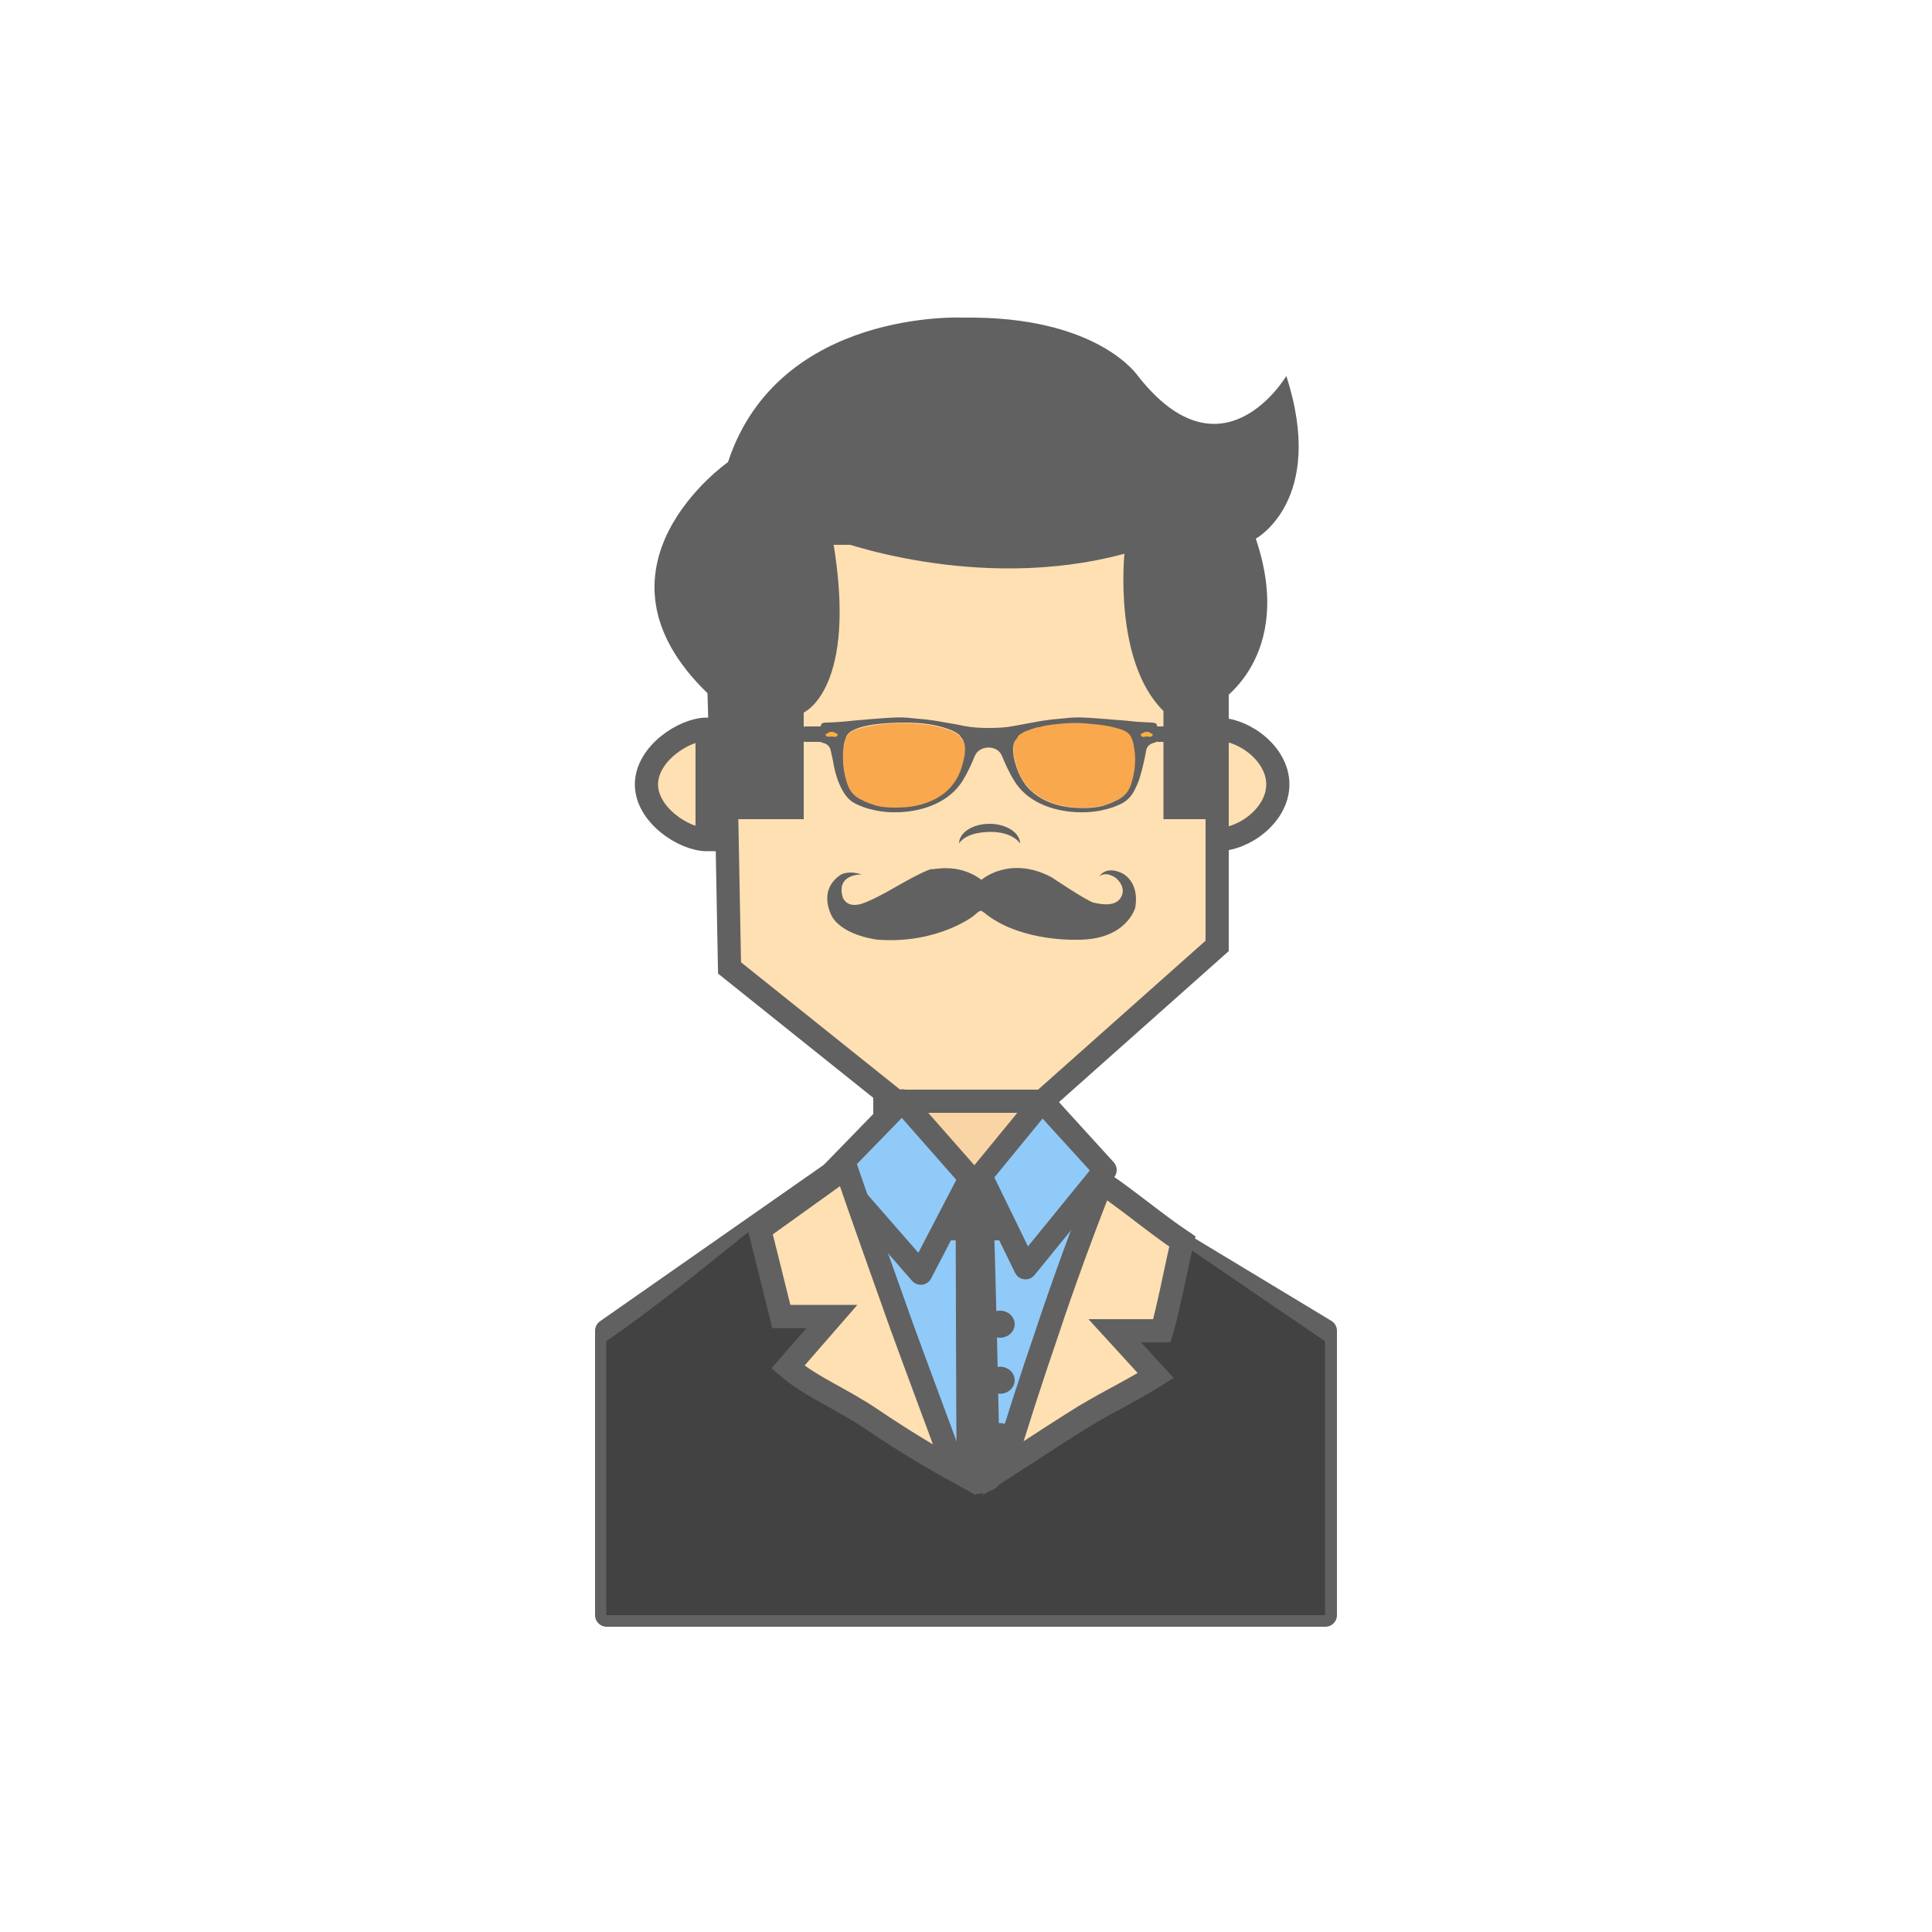
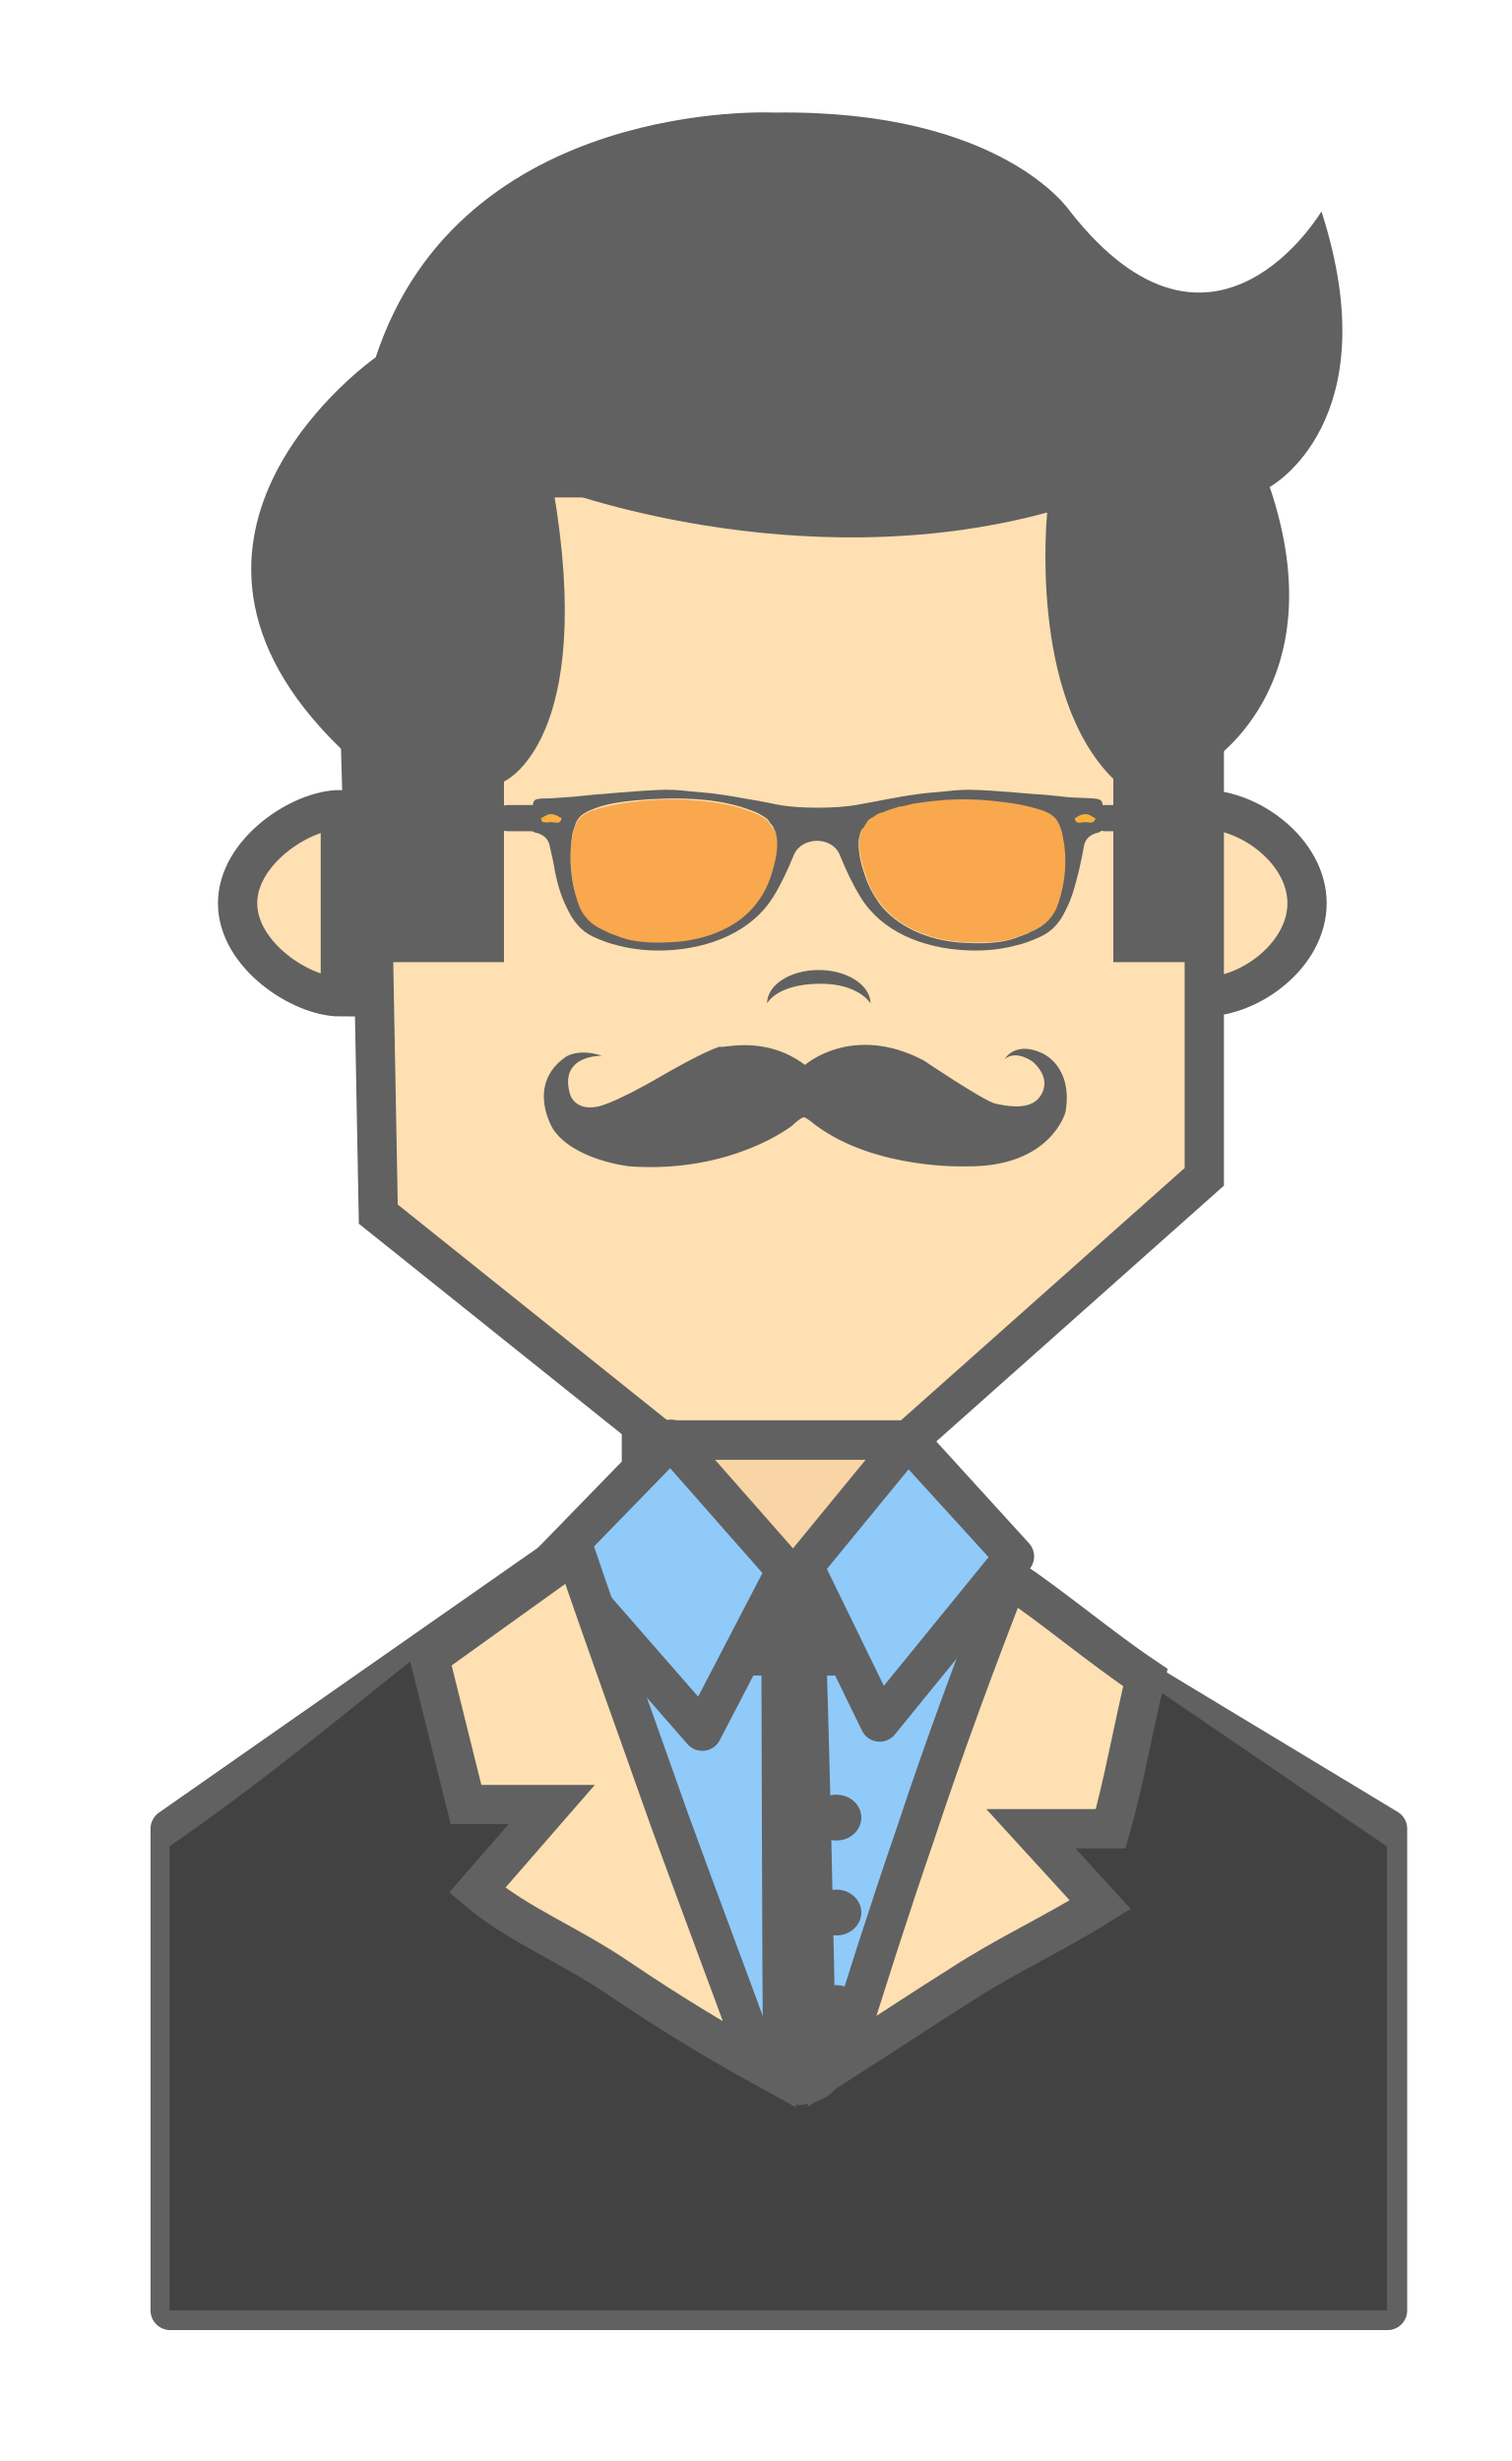
- <svg xmlns="http://www.w3.org/2000/svg" id="airplane_1_" viewBox="0 0 500 500">
+ <svg xmlns="http://www.w3.org/2000/svg" id="airplane_1_" viewBox="0 0 231 376">
  <style>.st0{display:none}.st1{display:inline;fill:none;stroke:#000;stroke-miterlimit:10}.st2{fill:#90caf9;stroke-linejoin:round}.st2,.st3{stroke:#616161;stroke-width:6}.st3{fill:#f9d5a5}.st4{fill:#616161}.st5{fill:none;stroke:#616161;stroke-width:6;stroke-linecap:round;stroke-linejoin:round}.st6{opacity:.57;fill:#f2f2f2;enable-background:new}.st7{fill:#ffe0b2;stroke:#616161;stroke-width:6}.st8{fill:#fbb03b}.st9{opacity:.57;fill:#f57c00;enable-background:new}.st10{fill:#424242}</style>
-   <path class="st2" d="M276.1 304h-61.3L157 344.4V418h186v-73.6z" />
-   <path class="st3" d="M229 285h40v33h-40z" />
-   <ellipse class="st4" cx="258.8" cy="342.7" rx="3.8" ry="3.5" />
-   <ellipse class="st4" cx="258.8" cy="357.2" rx="3.8" ry="3.5" />
-   <ellipse class="st4" cx="258.8" cy="371.8" rx="3.8" ry="3.5" />
-   <ellipse class="st4" cx="258.8" cy="386.4" rx="3.8" ry="3.5" />
-   <ellipse class="st4" cx="258.8" cy="401" rx="3.8" ry="3.5" />
-   <path class="st5" d="M196 412v-54M295 412v-54" />
-   <path class="st6" d="M254.8 86.8S238.1 97.6 228.3 99c0 0 14.8.5 26.5-12.2z" />
-   <path class="st7" d="M186.7 138l2.1 112.5 43.1 34.5h37.9l45.2-40.2V138zM183 188.7c-6 0-15.7 6.4-15.7 14.3s9.7 14.3 15.7 14.3v-28.6zM315 188.7c7 0 15.7 6.4 15.7 14.3s-8.7 14.3-15.7 14.3v-28.6z" />
-   <path class="st4" d="M188.3 212H208v-27.6s14.2-6.1 7.5-44.9c0 0 37.1 14.2 75.5 3.8 0 0-2.9 27.9 10.1 40.7v28h14v-30s20.3-11.8 9.9-42.6c0 0 18.3-9.9 7.9-42.1 0 0-16.5 27.9-38.4 0 0 0-10.3-15.6-45.2-15.1 0 0-47.8-2.4-60.9 37.4 0 0-39 27.2-5.3 59.8l.9 32.6h4.3z" />
-   <path class="st4" d="M212.4 188h-3.8c-1.2 0-2.2.9-2.2 2s1 2 2.2 2h3.8c1.2 0 2.2-.9 2.2-2s-1-2-2.2-2zM303.6 188h-3.8c-1.2 0-2.2.9-2.2 2s1 2 2.2 2h3.8c1.2 0 2.2-.9 2.2-2 .1-1.1-.9-2-2.2-2z" />
-   <path class="st8" d="M215.2 189.4c-.8 0-1.4.6-1.6.6h3.2c-.2 0-.8-.6-1.6-.6z" />
-   <path class="st9" d="M248.7 191c-.2-.2-.3-.5-.5-.7s-.4-.3-.6-.4c-.5-.3-1-.6-1.6-.8-2.8-1.1-5.7-1.6-8.7-1.8-3.1-.3-6.2-.2-9.4.2-2 .2-4.1.6-6 1.2-1.3.4-2.4 1-2.9 2.2-.3.7-.5 1.3-.6 2-.5 3.4-.1 6.8.9 10.2.6 1.9 1.9 3.4 4.1 4.3.4.2.7.4 1.1.5.4.2.9.3 1.3.5 1.1.4 2.2.6 3.4.7 1.7.2 3.5.1 5.2 0 4.9-.4 9.5-2.4 12.2-5.9 1-1.4 1.8-2.9 2.3-4.5.6-1.7 1-3.5.9-5.3-.1-.5-.2-1.1-.5-1.6-.3-.4-.5-.6-.6-.8z" />
-   <path class="st8" d="M215.2 190.6c.8 0 1.4.4 1.6-.6h-3.2c.2 1 .8.6 1.6.6z" />
-   <path class="st9" d="M293 190.8c-.5-1.2-1.6-1.7-2.9-2.2-1.9-.7-3.9-1-6-1.2-3.1-.3-6.2-.4-9.4-.2-3 .2-5.9.7-8.7 1.8-.6.2-1.1.5-1.6.8-.2.1-.4.3-.6.4-.2.2-.4.5-.5.7-.2.2-.4.4-.5.7-.3.5-.4 1-.5 1.6-.1 1.8.3 3.6.9 5.3.5 1.6 1.2 3.1 2.3 4.5 2.6 3.5 7.3 5.5 12.2 5.9 1.7.1 3.5.2 5.2 0 1.2-.1 2.3-.3 3.4-.7.4-.2.9-.3 1.3-.5.4-.1.7-.3 1.1-.5 2.2-.9 3.5-2.4 4.1-4.3 1.1-3.3 1.4-6.7.9-10.2-.2-.6-.4-1.2-.7-1.9z" />
-   <path class="st8" d="M296.8 189.4c-.8 0-1.4.6-1.6.6h3.2c-.2 0-.8-.6-1.6-.6zM296.8 190.6c.8 0 1.4.4 1.6-.6h-3.2c.2 1 .8.6 1.6.6z" />
-   <path class="st4" d="M299.6 188.7c0-.2 0-.4-.1-.6-.1-.8-.3-1-1.3-1.1-1.3-.1-2.6-.1-3.9-.2-1.9-.2-3.7-.4-5.6-.5-.8-.1-1.5-.1-2.3-.2-1.3-.1-2.7-.2-4-.3-.7 0-1.3-.1-2-.1-1.7-.1-3.3 0-4.9.2l-3.3.3c-1.5.2-3 .4-4.5.7-1.8.3-3.6.7-5.4 1-2.1.4-4.2.5-6.4.5-2.1 0-4.2-.1-6.3-.5-1.8-.4-3.6-.7-5.4-1-1.5-.3-3-.5-4.5-.7l-3.3-.3c-1.6-.2-3.3-.3-4.9-.2-.7 0-1.3.1-2 .1-1.3.1-2.7.2-4 .3-.8.1-1.5.1-2.3.2-1.9.1-3.7.4-5.6.5-1.3.1-2.6.2-3.9.2-1 .1-1.2.2-1.3 1.1 0 .2-.1.4-.1.6 0 .9-.1 1.8-.1 2.7 0 .4.1.7.6.8 1.3.3 2 1 2.2 2.1.3 1.3.6 2.6.8 3.9.4 2 1 4 2 5.9.8 1.6 1.9 3.1 3.8 4 1.3.6 2.6 1.1 4 1.4 2.3.6 4.8.8 7.2.7 6.9-.3 13.1-3 16.3-8.1 1.3-2.1 2.3-4.3 3.2-6.5 1.2-2.8 5.8-2.9 7 0 .9 2.2 1.9 4.4 3.2 6.5 3.2 5.2 9.4 7.8 16.3 8.1 2.5.1 4.9-.1 7.2-.7 1.4-.3 2.7-.8 4-1.4 1.9-.9 3-2.3 3.8-4 1-1.9 1.5-3.9 2-5.9.3-1.3.6-2.6.8-3.9.2-1.1.9-1.8 2.2-2.1.5-.1.6-.5.6-.8.3-.9.2-1.8.2-2.7zm-84.4 1.9c-.8 0-1.4.4-1.6-.6h3.2c-.2 1-.8.6-1.6.6zm-1.6-.6c.2 0 .8-.6 1.6-.6s1.4.6 1.6.6h-3.2zm35.3 8.5c-.5 1.6-1.2 3.1-2.3 4.5-2.6 3.5-7.3 5.5-12.2 5.9-1.7.1-3.5.2-5.2 0-1.2-.1-2.3-.3-3.4-.7-.4-.2-.9-.3-1.3-.5-.4-.1-.7-.3-1.1-.5-2.2-.9-3.5-2.4-4.1-4.3-1.1-3.3-1.4-6.7-.9-10.2.1-.7.4-1.4.6-2 .5-1.2 1.6-1.7 2.9-2.2 1.9-.7 3.9-1 6-1.2 3.1-.3 6.2-.4 9.4-.2 3 .2 5.9.7 8.7 1.8.6.2 1.1.5 1.6.8.2.1.4.3.6.4.2.2.4.5.5.7.2.2.4.4.5.7.3.5.4 1 .5 1.6.2 1.9-.3 3.7-.8 5.4zm43.8 4.5c-.6 1.9-1.9 3.4-4.1 4.3-.4.2-.7.4-1.1.5-.4.2-.9.3-1.3.5-1.1.4-2.2.6-3.4.7-1.7.2-3.5.1-5.2 0-4.9-.4-9.5-2.4-12.2-5.9-1-1.4-1.8-2.9-2.3-4.5-.6-1.7-1-3.5-.9-5.3.1-.5.2-1.1.5-1.6.2-.2.4-.4.5-.7.2-.2.3-.5.5-.7s.4-.3.6-.4c.2-.1.4-.3.6-.4l.6-.3h.1c.1 0 .2-.1.3-.1.7-.3 1.3-.5 2-.7.3-.1.6-.2.9-.2.6-.1 1.2-.3 1.7-.4 1.3-.2 2.7-.4 4-.5 3.1-.3 6.2-.2 9.4.2 2.1.2 4.1.6 6 1.2 1.3.4 2.4 1 2.9 2.2.3.7.5 1.3.6 2 .7 3.4.4 6.8-.7 10.1zm4.1-12.4c-.8 0-1.4.4-1.6-.6h3.2c-.2 1-.8.6-1.6.6zm-1.6-.6c.2 0 .8-.6 1.6-.6s1.4.6 1.6.6h-3.2z" />
-   <path class="st4" d="M256.1 215.3c-6.5.1-7.9 3-7.9 3 0-2.8 3.5-5.1 7.9-5.1 4.3 0 7.9 2.3 7.9 5.1 0 0-1.8-3.1-7.9-3z" />
-   <path class="st10" d="M278.1 302.9c1.4 9.8 2.6 28.5-5.1 49.8-5.5 15.4-13.6 26.4-19.5 33.2-7.6-7.4-18.5-19.9-27.1-37.9-8.6-18.1-11.3-34.4-12.3-45-20 14.7-36 29.4-57.2 44.1V418h186v-70.9l-64.8-44.2z" />
-   <path class="st10" d="M241.5 386.6h3.7v3.3h-3.7z" />
-   <path class="st4" d="M258.8 383.8c-.2.4-.7 1.2-2 1.8-.2.1-.7.3-1.5.6-.8.2-1.7.5-2.7.4-.8-.1-1.2-.4-2.5-1.3-.5-.3-1.3-.8-2.5-1.3-.2-25.8-.2-51.6-.3-77.3h9.6c.9 25.7 1.4 51.5 1.9 77.1z" />
-   <path class="st2" d="M251.1 304.9l-12.8 24.6-22.8-26.1 18-18.5zM253.8 304.3l11.6 23.8 20.6-25.3-16.3-17.9z" />
-   <path class="st7" d="M247.1 380.5c-6.7-3.7-13.8-8-21.2-13-8.2-5.6-15.6-8.3-22-13.7l11.4-13.1h-13.1l-5.6-22.5 22.3-16c4.7 13.8 9.5 27 14.4 40.9 4.7 12.9 9.2 24.8 13.8 37.4zM259.6 380c6.1-3.9 12.1-7.9 18.3-11.8 7.1-4.6 14.2-7.8 21.2-12.2l-10.6-11.6h12.2c1.8-6.2 3.6-16 5.3-23.1-7-4.7-13.9-10.6-20.9-15.3-4.9 12.6-9.7 25.5-14.2 39.1-4.1 11.9-7.8 23.5-11.3 34.9z" />
-   <path class="st4" d="M254 227.7s7.2-6.4 18.1-.7c0 0 8.9 6 10.9 6.6 1.4.3 4.9 1.1 6.6-.7 0 0 2.6-2.5-.7-5.6 0 0-2.5-2-4.4-.5 0 0 1.6-2.8 5.7-.9 0 0 4.8 1.9 3.6 9 0 0-2.2 8.4-15 8.3 0 0-13.9.6-23.2-6.3 0 0-1.4-1.2-1.8-1.2 0 0-.4 0-1.8 1.3 0 0-9.2 7.3-24.8 6.2 0 0-8.5-.9-11.7-5.7 0 0-4.2-6.7 1.9-11 0 0 1.8-1.4 5.6-.2 0 0-6.7-.2-4.9 5.9 0 0 .7 2.5 4 1.9 0 0 1.9 0 10.3-4.9 0 0 6-3.5 8.6-4.3.2.4 6.7-1.9 13 2.8" />
+   <path d="M-131-15h500m-500 400h500M-81-65v500M319-65v500" class="st0 st1" id="grid" />
+   <path d="M145.1 239H83.8L26 279.4V353h186v-73.6L145.1 239z" class="st2" />
+   <path d="M98 220h40v33H98v-33z" class="st3" />
+   <ellipse cx="127.8" cy="277.7" class="st4" rx="3.8" ry="3.5" />
+   <ellipse cx="127.8" cy="292.2" class="st4" rx="3.8" ry="3.5" />
+   <ellipse cx="127.8" cy="306.8" class="st4" rx="3.8" ry="3.5" />
+   <ellipse cx="127.8" cy="321.4" class="st4" rx="3.8" ry="3.5" />
+   <ellipse cx="127.8" cy="336" class="st4" rx="3.8" ry="3.5" />
+   <path d="M65 347v-54m99 54v-54" class="st5" />
+   <path d="M123.8 21.8S107.1 32.6 97.3 34c0 0 14.8.5 26.5-12.2z" class="st6" />
+   <path d="M55.7 73l2.1 112.5 43.1 34.5h37.9l45.2-40.2V73H55.7zM52 123.7c-6 0-15.7 6.4-15.7 14.3S46 152.3 52 152.3v-28.6zm132 0c7 0 15.7 6.4 15.7 14.3s-8.7 14.3-15.7 14.3v-28.6z" class="st7" />
+   <path d="M57.3 147H77v-27.6s14.2-6.1 7.5-44.9c0 0 37.1 14.2 75.5 3.8 0 0-2.9 27.9 10.1 40.7v28h14v-30s20.3-11.8 9.9-42.6c0 0 18.3-9.9 7.9-42.1 0 0-16.5 27.9-38.4 0 0 0-10.3-15.6-45.2-15.1 0 0-47.8-2.4-60.9 37.4 0 0-39 27.2-5.3 59.8L53 147h4.3z" class="st4" />
+   <path d="M81.4 123h-3.8c-1.2 0-2.2.9-2.2 2s1 2 2.2 2h3.8c1.2 0 2.2-.9 2.2-2s-1-2-2.2-2zm91.2 0h-3.8c-1.2 0-2.2.9-2.2 2s1 2 2.2 2h3.8c1.2 0 2.2-.9 2.2-2 .1-1.1-.9-2-2.2-2z" class="st4" />
+   <path d="M84.2 124.4c-.8 0-1.4.6-1.6.6h3.2c-.2 0-.8-.6-1.6-.6z" class="st8" />
+   <path d="M117.7 126c-.2-.2-.3-.5-.5-.7s-.4-.3-.6-.4c-.5-.3-1-.6-1.6-.8-2.8-1.1-5.7-1.6-8.7-1.8-3.1-.3-6.2-.2-9.4.2-2 .2-4.1.6-6 1.2-1.3.4-2.4 1-2.9 2.2-.3.7-.5 1.3-.6 2-.5 3.4-.1 6.8.9 10.2.6 1.9 1.9 3.4 4.1 4.3.4.2.7.4 1.1.5.4.2.9.3 1.3.5 1.1.4 2.2.6 3.4.7 1.7.2 3.5.1 5.2 0 4.9-.4 9.5-2.4 12.2-5.9 1-1.4 1.8-2.9 2.3-4.5.6-1.7 1-3.5.9-5.3-.1-.5-.2-1.1-.5-1.6-.3-.4-.5-.6-.6-.8z" class="st9" />
+   <path d="M84.2 125.6c.8 0 1.4.4 1.6-.6h-3.2c.2 1 .8.6 1.6.6z" class="st8" />
+   <path d="M162 125.8c-.5-1.2-1.6-1.7-2.9-2.2-1.9-.7-3.9-1-6-1.2-3.1-.3-6.2-.4-9.4-.2-3 .2-5.9.7-8.7 1.8-.6.2-1.1.5-1.6.8-.2.1-.4.3-.6.4-.2.2-.4.5-.5.7-.2.2-.4.4-.5.7-.3.5-.4 1-.5 1.6-.1 1.8.3 3.6.9 5.3.5 1.6 1.2 3.1 2.3 4.5 2.6 3.5 7.3 5.5 12.2 5.9 1.7.1 3.5.2 5.2 0 1.2-.1 2.3-.3 3.4-.7.4-.2.9-.3 1.3-.5.4-.1.7-.3 1.1-.5 2.2-.9 3.5-2.4 4.1-4.3 1.1-3.3 1.4-6.7.9-10.2-.2-.6-.4-1.2-.7-1.9z" class="st9" />
+   <path d="M165.8 124.4c-.8 0-1.4.6-1.6.6h3.2c-.2 0-.8-.6-1.6-.6zm0 1.2c.8 0 1.4.4 1.6-.6h-3.2c.2 1 .8.6 1.6.6z" class="st8" />
+   <path d="M168.6 123.7c0-.2 0-.4-.1-.6-.1-.8-.3-1-1.3-1.1-1.3-.1-2.6-.1-3.9-.2-1.9-.2-3.7-.4-5.6-.5-.8-.1-1.5-.1-2.3-.2-1.3-.1-2.7-.2-4-.3-.7 0-1.3-.1-2-.1-1.7-.1-3.3 0-4.9.2l-3.3.3c-1.5.2-3 .4-4.5.7-1.8.3-3.6.7-5.4 1-2.1.4-4.2.5-6.4.5-2.1 0-4.2-.1-6.3-.5-1.8-.4-3.6-.7-5.4-1-1.5-.3-3-.5-4.5-.7l-3.3-.3c-1.6-.2-3.3-.3-4.9-.2-.7 0-1.3.1-2 .1-1.3.1-2.7.2-4 .3-.8.1-1.5.1-2.3.2-1.9.1-3.7.4-5.6.5-1.3.1-2.6.2-3.9.2-1 .1-1.2.2-1.3 1.1 0 .2-.1.4-.1.6 0 .9-.1 1.8-.1 2.7 0 .4.1.7.6.8 1.3.3 2 1 2.2 2.1.3 1.3.6 2.6.8 3.9.4 2 1 4 2 5.9.8 1.6 1.9 3.1 3.8 4 1.3.6 2.6 1.1 4 1.4 2.3.6 4.8.8 7.2.7 6.9-.3 13.1-3 16.3-8.1 1.3-2.1 2.3-4.3 3.2-6.5 1.2-2.8 5.8-2.9 7 0 .9 2.2 1.9 4.4 3.2 6.5 3.2 5.2 9.4 7.8 16.3 8.1 2.5.1 4.9-.1 7.2-.7 1.4-.3 2.7-.8 4-1.4 1.9-.9 3-2.3 3.8-4 1-1.9 1.5-3.9 2-5.9.3-1.3.6-2.6.8-3.9.2-1.1.9-1.8 2.2-2.1.5-.1.6-.5.6-.8.3-.9.2-1.8.2-2.7zm-84.4 1.9c-.8 0-1.4.4-1.6-.6h3.2c-.2 1-.8.6-1.6.6zm-1.6-.6c.2 0 .8-.6 1.6-.6s1.4.6 1.6.6h-3.2zm35.3 8.5c-.5 1.6-1.2 3.1-2.3 4.5-2.6 3.5-7.3 5.5-12.2 5.9-1.7.1-3.5.2-5.2 0-1.2-.1-2.3-.3-3.4-.7-.4-.2-.9-.3-1.3-.5-.4-.1-.7-.3-1.1-.5-2.2-.9-3.5-2.4-4.1-4.3-1.1-3.3-1.4-6.7-.9-10.2.1-.7.4-1.4.6-2 .5-1.2 1.6-1.7 2.9-2.2 1.9-.7 3.9-1 6-1.2 3.1-.3 6.2-.4 9.4-.2 3 .2 5.9.7 8.7 1.8.6.2 1.1.5 1.6.8.2.1.4.3.6.4.2.2.4.5.5.7.2.2.4.4.5.7.3.5.4 1 .5 1.6.2 1.9-.3 3.7-.8 5.4zm43.8 4.5c-.6 1.9-1.9 3.4-4.1 4.3-.4.2-.7.4-1.1.5-.4.2-.9.3-1.3.5-1.1.4-2.2.6-3.4.7-1.7.2-3.5.1-5.2 0-4.9-.4-9.5-2.4-12.2-5.9-1-1.4-1.8-2.9-2.3-4.5-.6-1.7-1-3.5-.9-5.3.1-.5.2-1.1.5-1.6.2-.2.4-.4.5-.7.2-.2.3-.5.5-.7s.4-.3.6-.4c.2-.1.4-.3.6-.4l.6-.3h.1c.1 0 .2-.1.3-.1.7-.3 1.3-.5 2-.7.3-.1.6-.2.9-.2.6-.1 1.2-.3 1.7-.4 1.3-.2 2.7-.4 4-.5 3.1-.3 6.2-.2 9.4.2 2.1.2 4.1.6 6 1.2 1.3.4 2.4 1 2.9 2.2.3.7.5 1.3.6 2 .7 3.4.4 6.8-.7 10.1zm4.1-12.4c-.8 0-1.4.4-1.6-.6h3.2c-.2 1-.8.6-1.6.6zm-1.6-.6c.2 0 .8-.6 1.6-.6s1.4.6 1.6.6h-3.2z" class="st4" />
+   <path d="M125.1 150.3c-6.5.1-7.9 3-7.9 3 0-2.8 3.5-5.1 7.9-5.1 4.3 0 7.9 2.3 7.9 5.1 0 0-1.8-3.1-7.9-3z" class="st4" />
+   <path d="M147.1 237.9c1.4 9.8 2.6 28.5-5.1 49.8-5.5 15.4-13.6 26.4-19.5 33.2-7.6-7.4-18.5-19.9-27.1-37.9-8.6-18.1-11.3-34.4-12.3-45-20 14.7-36 29.4-57.2 44.1V353h186v-70.9l-64.8-44.2z" class="st10" />
+   <path d="M110.5 321.6h3.7v3.3h-3.7v-3.3z" class="st10" />
+   <path d="M127.8 318.8c-.2.4-.7 1.2-2 1.8-.2.1-.7.3-1.5.6-.8.2-1.7.5-2.7.4-.8-.1-1.2-.4-2.5-1.3-.5-.3-1.3-.8-2.5-1.3-.2-25.8-.2-51.6-.3-77.3h9.6c.9 25.7 1.4 51.5 1.9 77.1z" class="st4" />
+   <path d="M120.1 239.9l-12.8 24.6-22.8-26.1 18-18.5 17.6 20zm2.7-.6l11.6 23.8 20.6-25.3-16.3-17.9-15.9 19.4z" class="st2" />
+   <path d="M116.1 315.5c-6.7-3.7-13.8-8-21.2-13-8.2-5.6-15.6-8.3-22-13.7l11.4-13.1H71.2l-5.6-22.5 22.3-16c4.7 13.8 9.5 27 14.4 40.9 4.7 12.9 9.2 24.8 13.8 37.4zm12.5-.5c6.1-3.9 12.1-7.9 18.3-11.8 7.1-4.6 14.2-7.8 21.2-12.2l-10.6-11.6h12.2c1.8-6.2 3.6-16 5.3-23.1-7-4.7-13.9-10.6-20.9-15.3-4.9 12.6-9.7 25.5-14.2 39.1-4.1 11.9-7.8 23.5-11.3 34.9z" class="st7" />
+   <path d="M123 162.7s7.2-6.4 18.1-.7c0 0 8.9 6 10.9 6.6 1.4.3 4.9 1.1 6.6-.7 0 0 2.6-2.5-.7-5.6 0 0-2.5-2-4.4-.5 0 0 1.6-2.8 5.7-.9 0 0 4.8 1.9 3.6 9 0 0-2.2 8.4-15 8.3 0 0-13.9.6-23.2-6.3 0 0-1.4-1.2-1.8-1.2 0 0-.4 0-1.8 1.3 0 0-9.2 7.3-24.8 6.2 0 0-8.5-.9-11.7-5.7 0 0-4.2-6.7 1.9-11 0 0 1.8-1.4 5.6-.2 0 0-6.7-.2-4.9 5.9 0 0 .7 2.5 4 1.9 0 0 1.9 0 10.3-4.9 0 0 6-3.5 8.6-4.3.2.4 6.7-1.9 13 2.8" class="st4" />
</svg>
